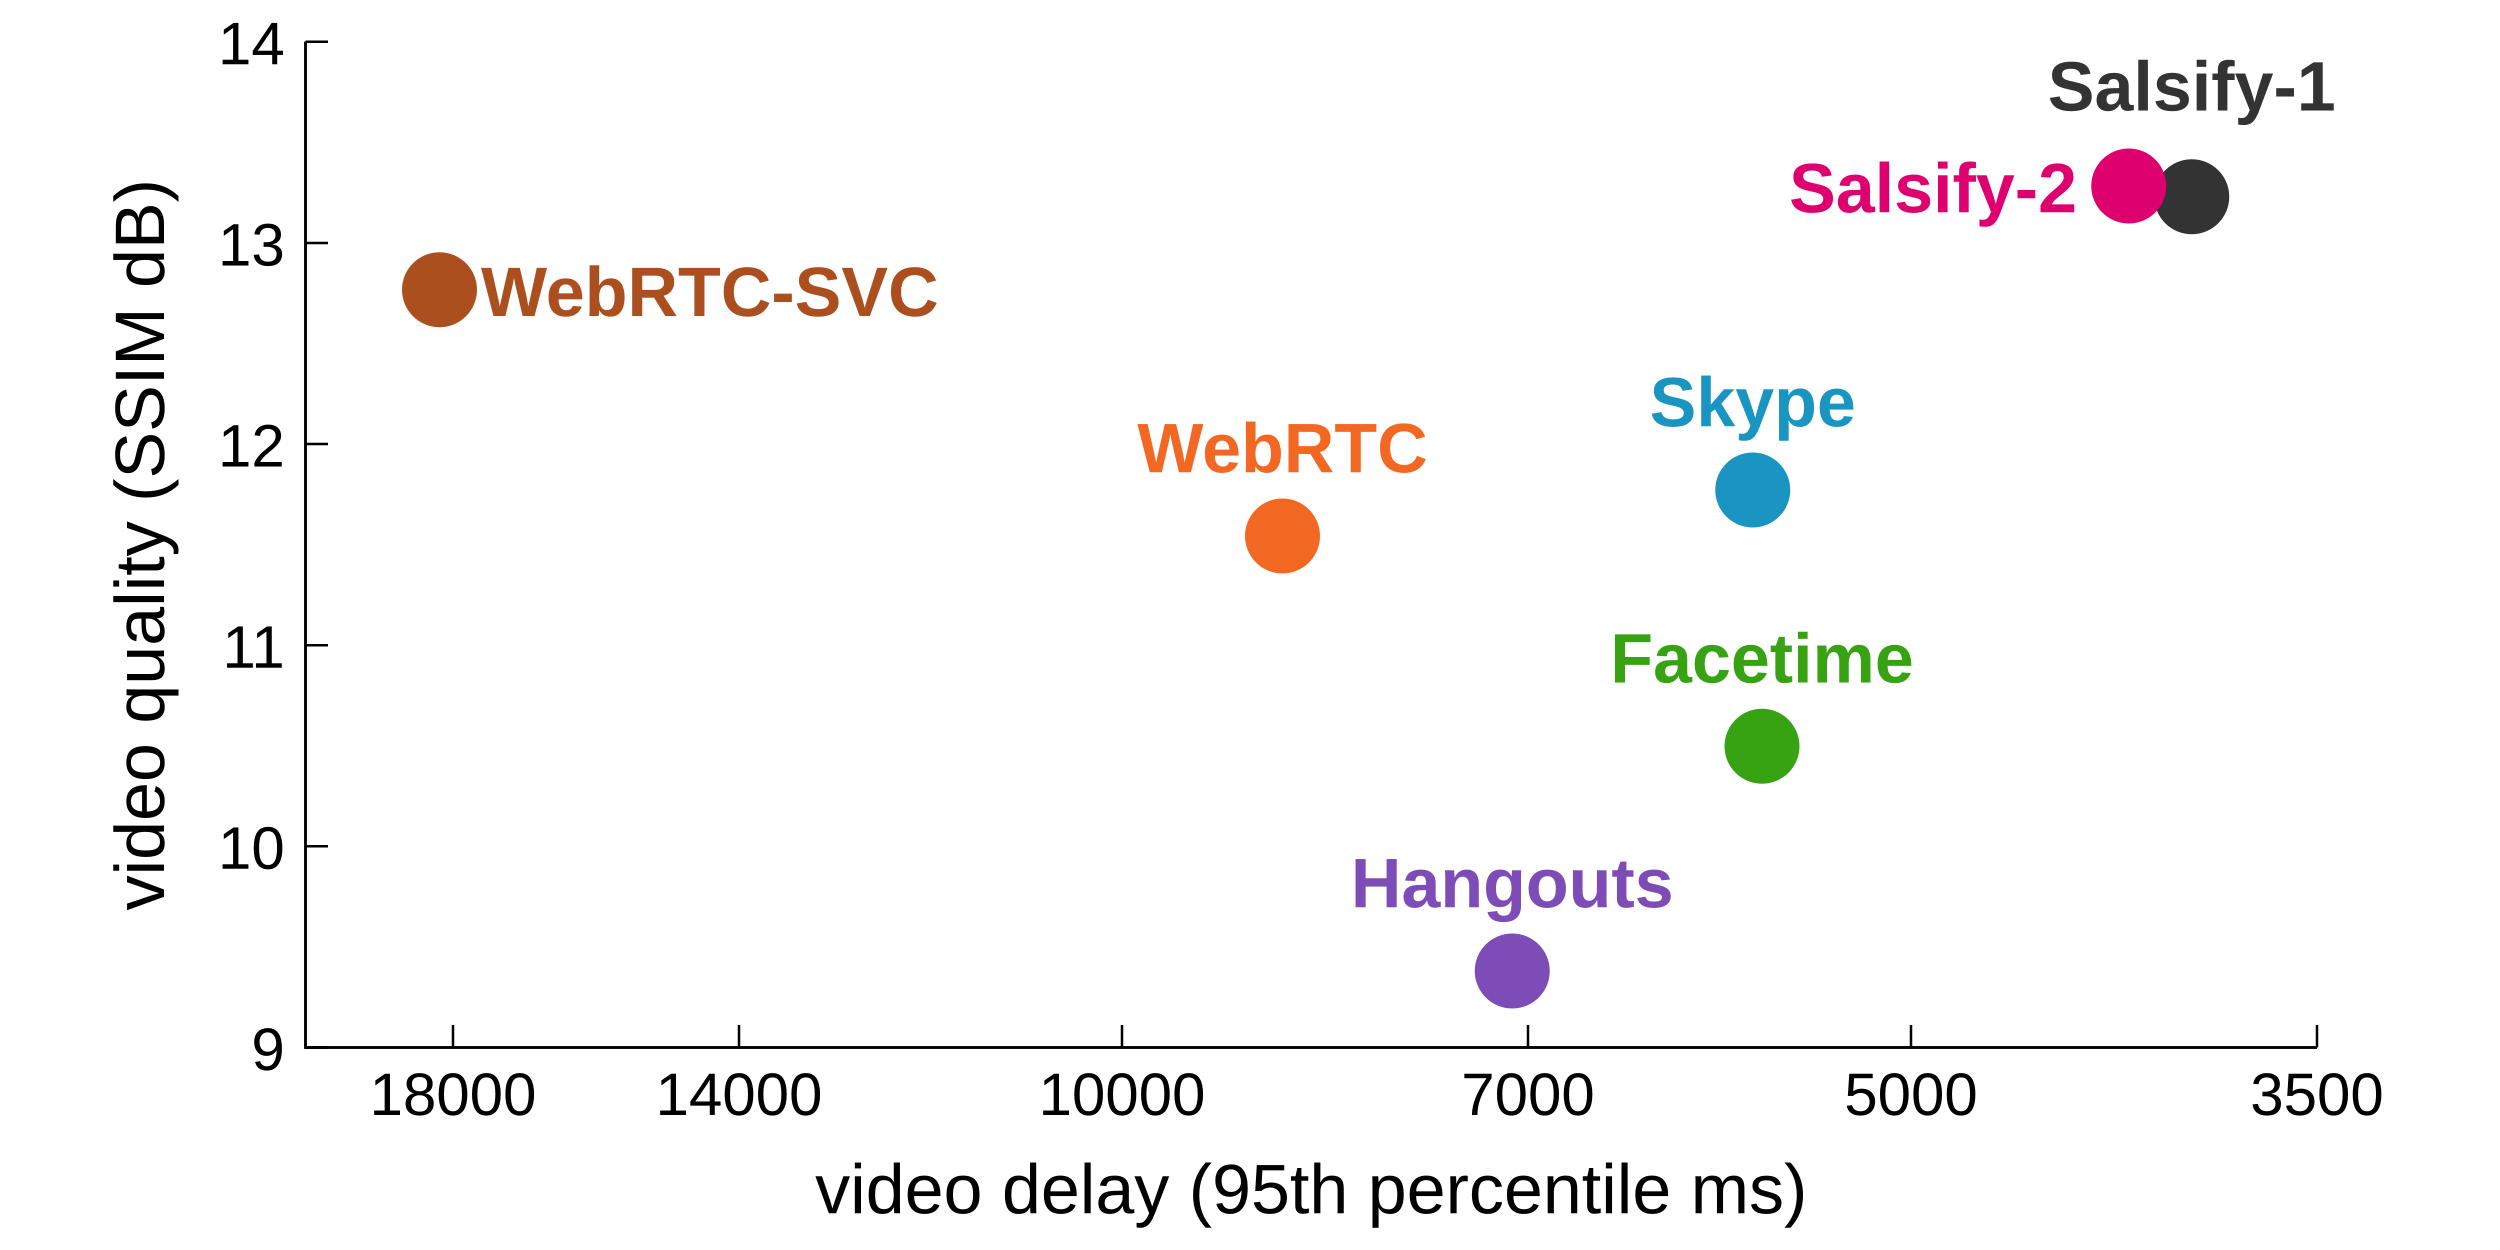
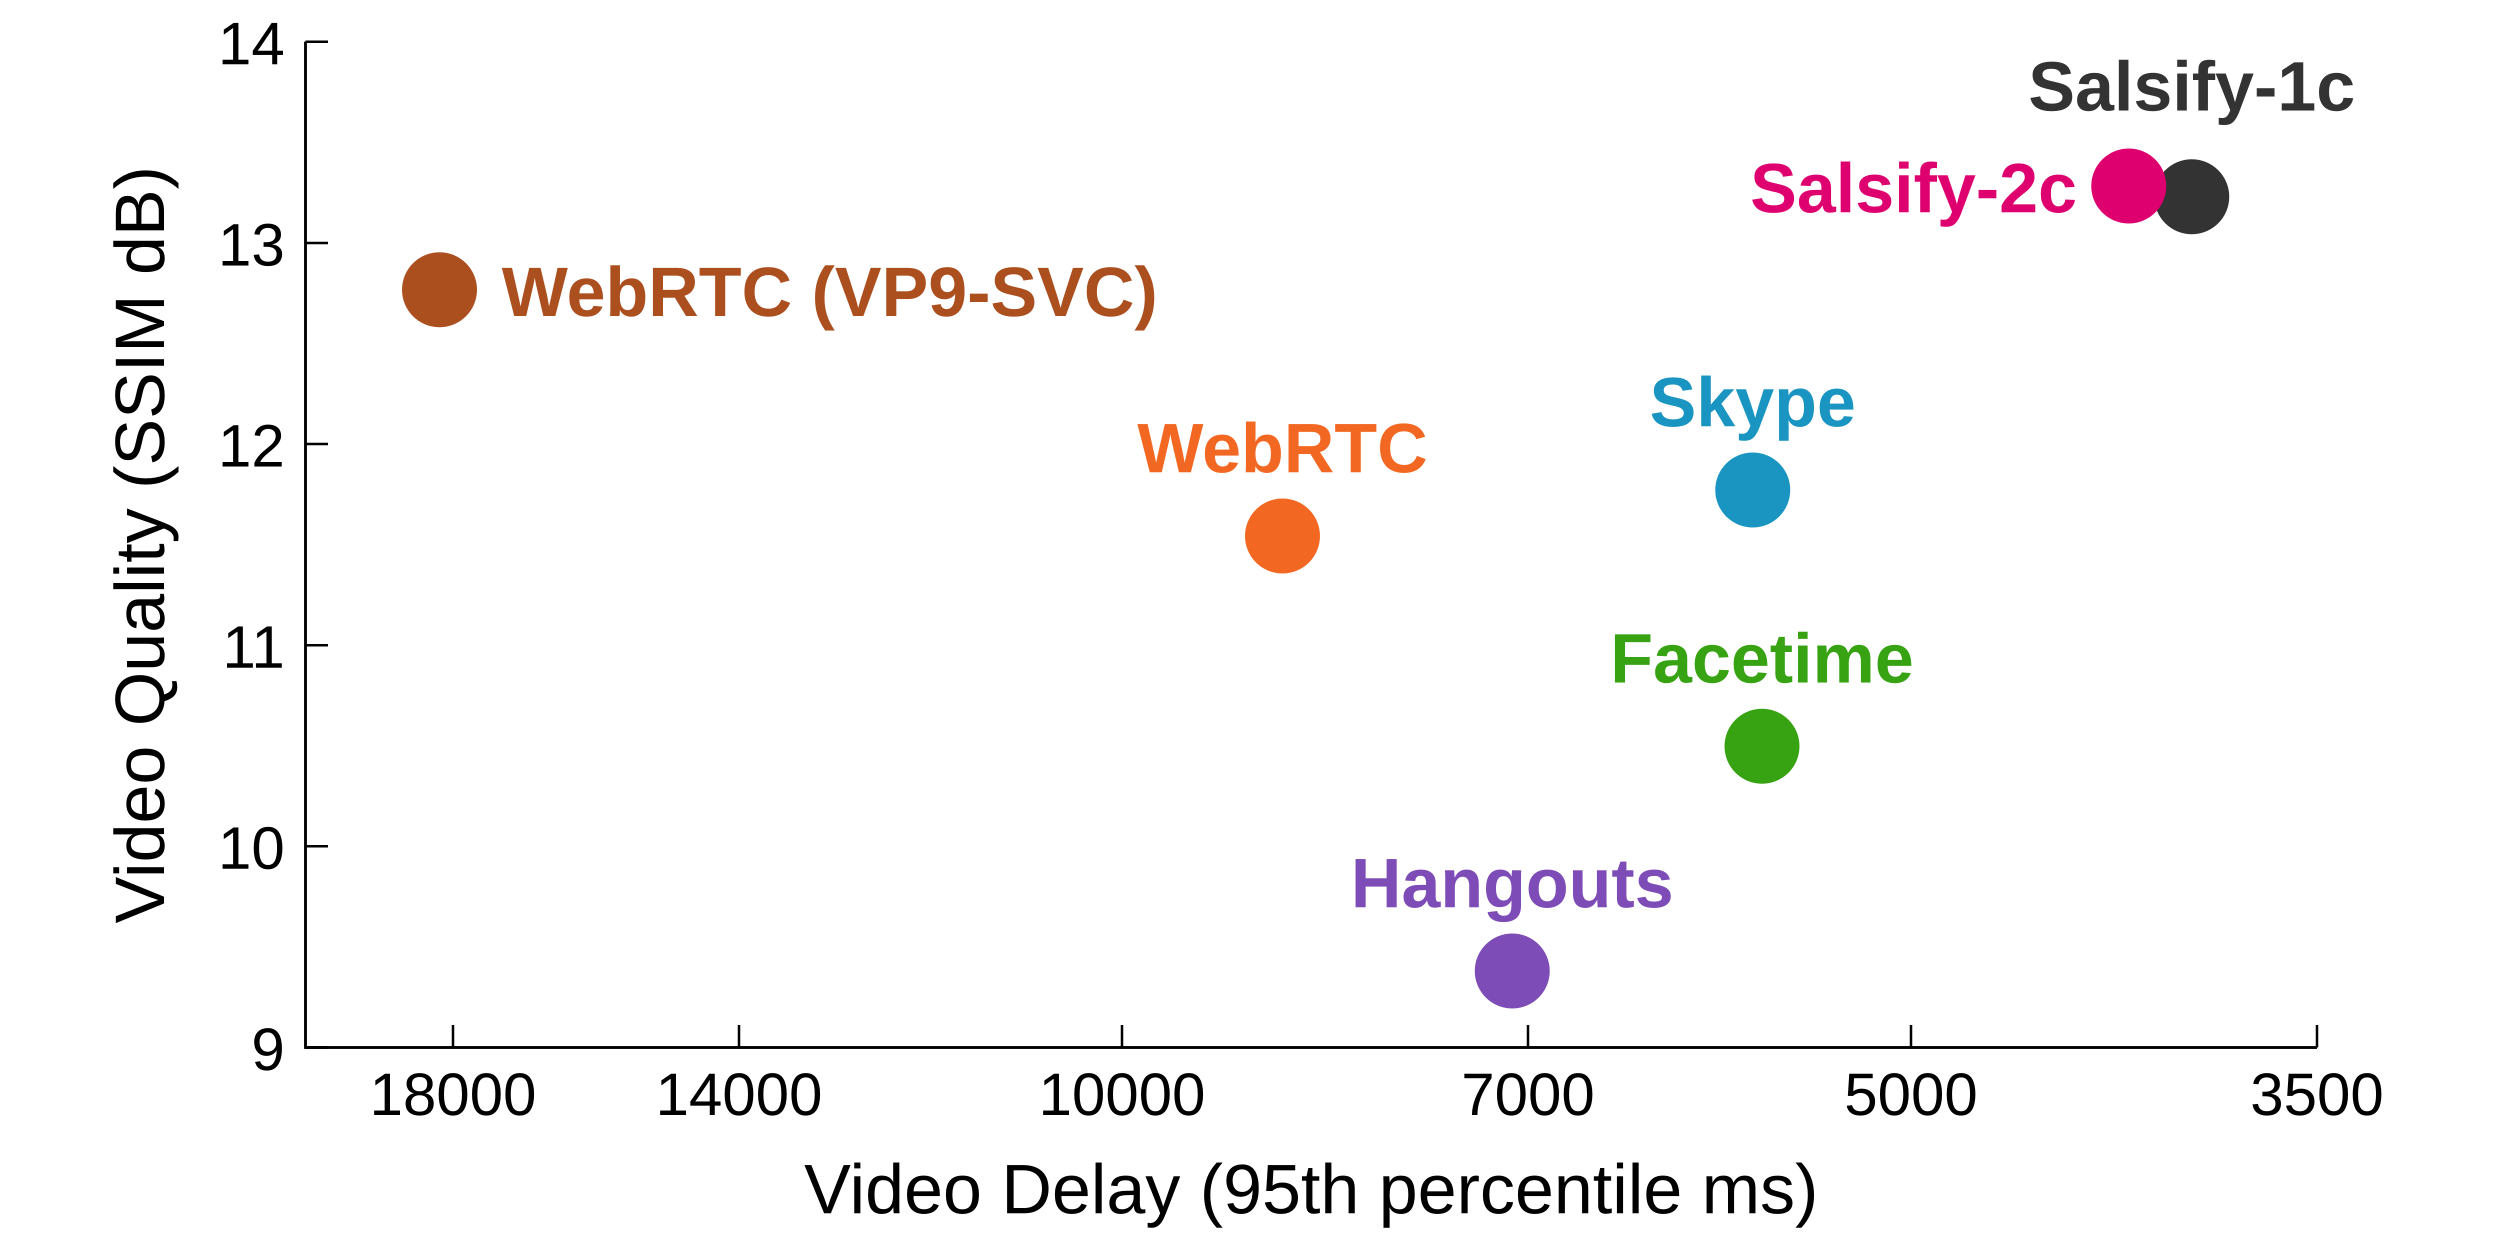
<svg xmlns="http://www.w3.org/2000/svg" xmlns:xlink="http://www.w3.org/1999/xlink" width="1000" height="500" viewBox="0 0 1000 500">
  <g id="gnuplot_canvas">
    <rect x="0" y="0" width="1000" height="500" fill="#ffffff" />
    <defs>
      <circle id="gpDot" r="0.5" stroke-width="0.5" />
      <path id="gpPt0" stroke-width="0.222" stroke="currentColor" d="M-1,0 h2 M0,-1 v2" />
      <path id="gpPt1" stroke-width="0.222" stroke="currentColor" d="M-1,-1 L1,1 M1,-1 L-1,1" />
      <path id="gpPt2" stroke-width="0.222" stroke="currentColor" d="M-1,0 L1,0 M0,-1 L0,1 M-1,-1 L1,1 M-1,1 L1,-1" />
      <rect id="gpPt3" stroke-width="0.222" stroke="currentColor" x="-1" y="-1" width="2" height="2" />
      <rect id="gpPt4" stroke-width="0.222" stroke="currentColor" fill="currentColor" x="-1" y="-1" width="2" height="2" />
      <circle id="gpPt5" stroke-width="0.222" stroke="currentColor" cx="0" cy="0" r="1" />
      <use xlink:href="#gpPt5" id="gpPt6" fill="currentColor" stroke="none" />
      <path id="gpPt7" stroke-width="0.222" stroke="currentColor" d="M0,-1.33 L-1.33,0.67 L1.33,0.67 z" />
      <use xlink:href="#gpPt7" id="gpPt8" fill="currentColor" stroke="none" />
      <use xlink:href="#gpPt7" id="gpPt9" stroke="currentColor" transform="rotate(180)" />
      <use xlink:href="#gpPt9" id="gpPt10" fill="currentColor" stroke="none" />
      <use xlink:href="#gpPt3" id="gpPt11" stroke="currentColor" transform="rotate(45)" />
      <use xlink:href="#gpPt11" id="gpPt12" fill="currentColor" stroke="none" />
      <path id="gpPt13" stroke-width="0.222" stroke="currentColor" d="M0,1.330 L1.265,0.411 L0.782,-1.067 L-0.782,-1.076 L-1.265,0.411 z" />
      <use xlink:href="#gpPt13" id="gpPt14" fill="currentColor" stroke="none" />
      <filter id="textbox" filterUnits="objectBoundingBox" x="0" y="0" height="1" width="1">
        <feFlood flood-color="#FFFFFF" flood-opacity="1" result="bgnd" />
        <feComposite in="SourceGraphic" in2="bgnd" operator="atop" />
      </filter>
      <filter id="greybox" filterUnits="objectBoundingBox" x="0" y="0" height="1" width="1">
        <feFlood flood-color="lightgrey" flood-opacity="1" result="grey" />
        <feComposite in="SourceGraphic" in2="grey" operator="atop" />
      </filter>
    </defs>
    <g fill="none" color="#FFFFFF" stroke="currentColor" stroke-width="1.00" stroke-linecap="butt" stroke-linejoin="miter">
</g>
    <g fill="none" color="black" stroke="currentColor" stroke-width="1.00" stroke-linecap="butt" stroke-linejoin="miter">
      <path stroke="black" d="M122.2,419.0 L131.2,419.0  " />
      <g transform="translate(113.9,428.0)" stroke="none" fill="black" font-family="Arial" font-size="24.00" text-anchor="end">
        <text>
          <tspan font-family="Arial"> 9</tspan>
        </text>
      </g>
    </g>
    <g fill="none" color="black" stroke="currentColor" stroke-width="1.00" stroke-linecap="butt" stroke-linejoin="miter">
      <path stroke="black" d="M122.2,338.5 L131.2,338.5  " />
      <g transform="translate(113.9,347.5)" stroke="none" fill="black" font-family="Arial" font-size="24.00" text-anchor="end">
        <text>
          <tspan font-family="Arial"> 10</tspan>
        </text>
      </g>
    </g>
    <g fill="none" color="black" stroke="currentColor" stroke-width="1.00" stroke-linecap="butt" stroke-linejoin="miter">
      <path stroke="black" d="M122.2,258.1 L131.2,258.1  " />
      <g transform="translate(113.9,267.1)" stroke="none" fill="black" font-family="Arial" font-size="24.00" text-anchor="end">
        <text>
          <tspan font-family="Arial"> 11</tspan>
        </text>
      </g>
    </g>
    <g fill="none" color="black" stroke="currentColor" stroke-width="1.00" stroke-linecap="butt" stroke-linejoin="miter">
      <path stroke="black" d="M122.2,177.6 L131.2,177.6  " />
      <g transform="translate(113.9,186.6)" stroke="none" fill="black" font-family="Arial" font-size="24.00" text-anchor="end">
        <text>
          <tspan font-family="Arial"> 12</tspan>
        </text>
      </g>
    </g>
    <g fill="none" color="black" stroke="currentColor" stroke-width="1.00" stroke-linecap="butt" stroke-linejoin="miter">
      <path stroke="black" d="M122.2,97.2 L131.2,97.2  " />
      <g transform="translate(113.9,106.2)" stroke="none" fill="black" font-family="Arial" font-size="24.00" text-anchor="end">
        <text>
          <tspan font-family="Arial"> 13</tspan>
        </text>
      </g>
    </g>
    <g fill="none" color="black" stroke="currentColor" stroke-width="1.00" stroke-linecap="butt" stroke-linejoin="miter">
      <path stroke="black" d="M122.2,16.7 L131.2,16.7  " />
      <g transform="translate(113.9,25.7)" stroke="none" fill="black" font-family="Arial" font-size="24.00" text-anchor="end">
        <text>
          <tspan font-family="Arial"> 14</tspan>
        </text>
      </g>
    </g>
    <g fill="none" color="black" stroke="currentColor" stroke-width="1.00" stroke-linecap="butt" stroke-linejoin="miter">
      <path stroke="black" d="M926.8,419.0 L926.8,410.0  " />
      <g transform="translate(926.8,446.0)" stroke="none" fill="black" font-family="Arial" font-size="24.00" text-anchor="middle">
        <text>
          <tspan font-family="Arial">3500</tspan>
        </text>
      </g>
    </g>
    <g fill="none" color="black" stroke="currentColor" stroke-width="1.00" stroke-linecap="butt" stroke-linejoin="miter">
      <path stroke="black" d="M764.4,419.0 L764.4,410.0  " />
      <g transform="translate(764.4,446.0)" stroke="none" fill="black" font-family="Arial" font-size="24.00" text-anchor="middle">
        <text>
          <tspan font-family="Arial">5000</tspan>
        </text>
      </g>
    </g>
    <g fill="none" color="black" stroke="currentColor" stroke-width="1.00" stroke-linecap="butt" stroke-linejoin="miter">
      <path stroke="black" d="M611.2,419.0 L611.2,410.0  " />
      <g transform="translate(611.2,446.0)" stroke="none" fill="black" font-family="Arial" font-size="24.00" text-anchor="middle">
        <text>
          <tspan font-family="Arial">7000</tspan>
        </text>
      </g>
    </g>
    <g fill="none" color="black" stroke="currentColor" stroke-width="1.00" stroke-linecap="butt" stroke-linejoin="miter">
      <path stroke="black" d="M448.8,419.0 L448.8,410.0  " />
      <g transform="translate(448.8,446.0)" stroke="none" fill="black" font-family="Arial" font-size="24.00" text-anchor="middle">
        <text>
          <tspan font-family="Arial">10000</tspan>
        </text>
      </g>
    </g>
    <g fill="none" color="black" stroke="currentColor" stroke-width="1.00" stroke-linecap="butt" stroke-linejoin="miter">
      <path stroke="black" d="M295.6,419.0 L295.6,410.0  " />
      <g transform="translate(295.6,446.0)" stroke="none" fill="black" font-family="Arial" font-size="24.00" text-anchor="middle">
        <text>
          <tspan font-family="Arial">14000</tspan>
        </text>
      </g>
    </g>
    <g fill="none" color="black" stroke="currentColor" stroke-width="1.00" stroke-linecap="butt" stroke-linejoin="miter">
      <path stroke="black" d="M181.2,419.0 L181.2,410.0  " />
      <g transform="translate(181.2,446.0)" stroke="none" fill="black" font-family="Arial" font-size="24.00" text-anchor="middle">
        <text>
          <tspan font-family="Arial">18000</tspan>
        </text>
      </g>
    </g>
    <g fill="none" color="black" stroke="currentColor" stroke-width="1.00" stroke-linecap="butt" stroke-linejoin="miter">
</g>
    <g fill="none" color="black" stroke="currentColor" stroke-width="1.00" stroke-linecap="butt" stroke-linejoin="miter">
      <path stroke="black" d="M122.2,16.7 L122.2,419.0 L926.8,419.0 M926.8,16.7 M122.2,16.7  " />
    </g>
    <g fill="none" color="black" stroke="currentColor" stroke-width="1.00" stroke-linecap="butt" stroke-linejoin="miter">
      <g transform="translate(65.6,217.9) rotate(270)" stroke="none" fill="black" font-family="Arial" font-size="28.00" text-anchor="middle">
        <text>
-           <tspan font-family="Arial">video quality (SSIM dB)</tspan>
+           <tspan font-family="Arial">Video Quality (SSIM dB)</tspan>
        </text>
      </g>
    </g>
    <g fill="none" color="black" stroke="currentColor" stroke-width="1.00" stroke-linecap="butt" stroke-linejoin="miter">
      <g transform="translate(949.2,217.9) rotate(270)" stroke="none" fill="black" font-family="Arial" font-size="12.00" text-anchor="middle">
        <text />
      </g>
    </g>
    <g fill="none" color="black" stroke="currentColor" stroke-width="1.00" stroke-linecap="butt" stroke-linejoin="miter">
      <g transform="translate(524.5,485.3)" stroke="none" fill="black" font-family="Arial" font-size="28.00" text-anchor="middle">
        <text>
-           <tspan font-family="Arial">video delay (95th percentile ms)</tspan>
+           <tspan font-family="Arial">Video Delay (95th percentile ms)</tspan>
        </text>
      </g>
    </g>
    <g fill="none" color="black" stroke="currentColor" stroke-width="1.00" stroke-linecap="butt" stroke-linejoin="miter">
      <g transform="translate(524.5,30.2)" stroke="none" fill="black" font-family="Arial" font-size="12.00" text-anchor="middle">
        <text />
      </g>
      <g transform="translate(524.5,30.3)" stroke="none" fill="black" font-family="Arial" font-size="12.00" text-anchor="middle">
        <text />
      </g>
    </g>
    <g fill="none" color="black" stroke="currentColor" stroke-width="1.00" stroke-linecap="butt" stroke-linejoin="miter">
      <g transform="translate(80.7,482.9)" stroke="none" fill="black" font-family="Arial" font-size="12.00" text-anchor="start">
        <text />
      </g>
    </g>
    <g id="gnuplot_plot_1">
      <g fill="none" color="black" stroke="currentColor" stroke-width="1.00" stroke-linecap="butt" stroke-linejoin="miter">
        <path stroke="rgb(172,  79,  31)" d="M175.8,115.9  " />
        <use xlink:href="#gpPt6" transform="translate(175.8,115.9) scale(13.50)" color="rgb(172,  79,  31)" />
      </g>
    </g>
    <g id="gnuplot_plot_2">
      <g fill="none" color="black" stroke="currentColor" stroke-width="1.00" stroke-linecap="butt" stroke-linejoin="miter">
-         <g transform="translate(192.4,126.4)" stroke="none" fill="rgb(172,79,31)" font-family="Arial:Bold" font-size="28.00" text-anchor="start">
-           <text>
-             <tspan font-family="Arial" font-weight="bold">WebRTC-SVC</tspan>
+         <g transform="translate(200.7,126.4)" stroke="none" fill="rgb(172,79,31)" font-family="Arial:Bold" font-size="28.00" text-anchor="start">
+           <text>
+             <tspan font-family="Arial" font-weight="bold">WebRTC (VP9-SVC)</tspan>
          </text>
        </g>
      </g>
    </g>
    <g id="gnuplot_plot_3">
      <g fill="none" color="black" stroke="currentColor" stroke-width="1.00" stroke-linecap="butt" stroke-linejoin="miter">
        <path stroke="rgb( 26, 149, 194)" d="M701.1,196.0  " />
        <use xlink:href="#gpPt6" transform="translate(701.1,196.0) scale(13.50)" color="rgb( 26, 149, 194)" />
      </g>
    </g>
    <g id="gnuplot_plot_4">
      <g fill="none" color="black" stroke="currentColor" stroke-width="1.00" stroke-linecap="butt" stroke-linejoin="miter">
        <g transform="translate(701.1,170.5)" stroke="none" fill="rgb(26,149,194)" font-family="Arial:Bold" font-size="28.00" text-anchor="middle">
          <text>
            <tspan font-family="Arial" font-weight="bold">Skype</tspan>
          </text>
        </g>
      </g>
    </g>
    <g id="gnuplot_plot_5">
      <g fill="none" color="black" stroke="currentColor" stroke-width="1.00" stroke-linecap="butt" stroke-linejoin="miter">
        <path stroke="rgb( 55, 163,  19)" d="M704.8,298.5  " />
        <use xlink:href="#gpPt6" transform="translate(704.8,298.5) scale(13.50)" color="rgb( 55, 163,  19)" />
      </g>
    </g>
    <g id="gnuplot_plot_6">
      <g fill="none" color="black" stroke="currentColor" stroke-width="1.00" stroke-linecap="butt" stroke-linejoin="miter">
        <g transform="translate(704.8,273.0)" stroke="none" fill="rgb(55,163,19)" font-family="Arial:Bold" font-size="28.00" text-anchor="middle">
          <text>
            <tspan font-family="Arial" font-weight="bold">Facetime</tspan>
          </text>
        </g>
      </g>
    </g>
    <g id="gnuplot_plot_7">
      <g fill="none" color="black" stroke="currentColor" stroke-width="1.00" stroke-linecap="butt" stroke-linejoin="miter">
        <path stroke="rgb(126,  76, 182)" d="M604.9,388.4  " />
        <use xlink:href="#gpPt6" transform="translate(604.9,388.4) scale(13.50)" color="rgb(126,  76, 182)" />
      </g>
    </g>
    <g id="gnuplot_plot_8">
      <g fill="none" color="black" stroke="currentColor" stroke-width="1.00" stroke-linecap="butt" stroke-linejoin="miter">
        <g transform="translate(604.9,362.9)" stroke="none" fill="rgb(126,76,182)" font-family="Arial:Bold" font-size="28.00" text-anchor="middle">
          <text>
            <tspan font-family="Arial" font-weight="bold">Hangouts</tspan>
          </text>
        </g>
      </g>
    </g>
    <g id="gnuplot_plot_9">
      <g fill="none" color="black" stroke="currentColor" stroke-width="1.00" stroke-linecap="butt" stroke-linejoin="miter">
        <path stroke="rgb( 51,  51,  51)" d="M876.7,78.7  " />
        <use xlink:href="#gpPt6" transform="translate(876.7,78.7) scale(13.50)" color="rgb( 51,  51,  51)" />
      </g>
    </g>
    <g id="gnuplot_plot_10">
      <g fill="none" color="black" stroke="currentColor" stroke-width="1.00" stroke-linecap="butt" stroke-linejoin="miter">
        <g transform="translate(876.7,44.2)" stroke="none" fill="rgb(51,51,51)" font-family="Arial:Bold" font-size="28.00" text-anchor="middle">
          <text>
-             <tspan font-family="Arial" font-weight="bold">Salsify-1</tspan>
+             <tspan font-family="Arial" font-weight="bold">Salsify-1c</tspan>
          </text>
        </g>
      </g>
    </g>
    <g id="gnuplot_plot_11">
      <g fill="none" color="black" stroke="currentColor" stroke-width="1.00" stroke-linecap="butt" stroke-linejoin="miter">
        <path stroke="rgb(223,   0, 111)" d="M851.5,74.4  " />
        <use xlink:href="#gpPt6" transform="translate(851.5,74.4) scale(13.50)" color="rgb(223,   0, 111)" />
      </g>
    </g>
    <g id="gnuplot_plot_12">
      <g fill="none" color="black" stroke="currentColor" stroke-width="1.00" stroke-linecap="butt" stroke-linejoin="miter">
        <g transform="translate(830.8,84.9)" stroke="none" fill="rgb(223,0,111)" font-family="Arial:Bold" font-size="28.00" text-anchor="end">
          <text>
-             <tspan font-family="Arial" font-weight="bold">Salsify-2</tspan>
+             <tspan font-family="Arial" font-weight="bold">Salsify-2c</tspan>
          </text>
        </g>
      </g>
    </g>
    <g id="gnuplot_plot_13">
      <g fill="none" color="black" stroke="currentColor" stroke-width="1.00" stroke-linecap="butt" stroke-linejoin="miter">
        <path stroke="rgb(242, 104,  34)" d="M513.0,214.4  " />
        <use xlink:href="#gpPt6" transform="translate(513.0,214.4) scale(13.50)" color="rgb(242, 104,  34)" />
      </g>
    </g>
    <g id="gnuplot_plot_14">
      <g fill="none" color="black" stroke="currentColor" stroke-width="1.00" stroke-linecap="butt" stroke-linejoin="miter">
        <g transform="translate(513.0,188.9)" stroke="none" fill="rgb(242,104,34)" font-family="Arial:Bold" font-size="28.00" text-anchor="middle">
          <text>
            <tspan font-family="Arial" font-weight="bold">WebRTC</tspan>
          </text>
        </g>
      </g>
    </g>
    <g fill="none" color="#FFFFFF" stroke="rgb(242, 104,  34)" stroke-width="2.00" stroke-linecap="butt" stroke-linejoin="miter">
</g>
    <g fill="none" color="black" stroke="currentColor" stroke-width="2.00" stroke-linecap="butt" stroke-linejoin="miter">
</g>
    <g fill="none" color="black" stroke="black" stroke-width="1.00" stroke-linecap="butt" stroke-linejoin="miter">
</g>
    <g fill="none" color="black" stroke="currentColor" stroke-width="1.00" stroke-linecap="butt" stroke-linejoin="miter">
      <path stroke="black" d="M122.2,16.7 L122.2,419.0 L926.8,419.0 M926.8,16.7 M122.2,16.7  " />
    </g>
    <g fill="none" color="black" stroke="currentColor" stroke-width="1.00" stroke-linecap="butt" stroke-linejoin="miter">
</g>
  </g>
</svg>
